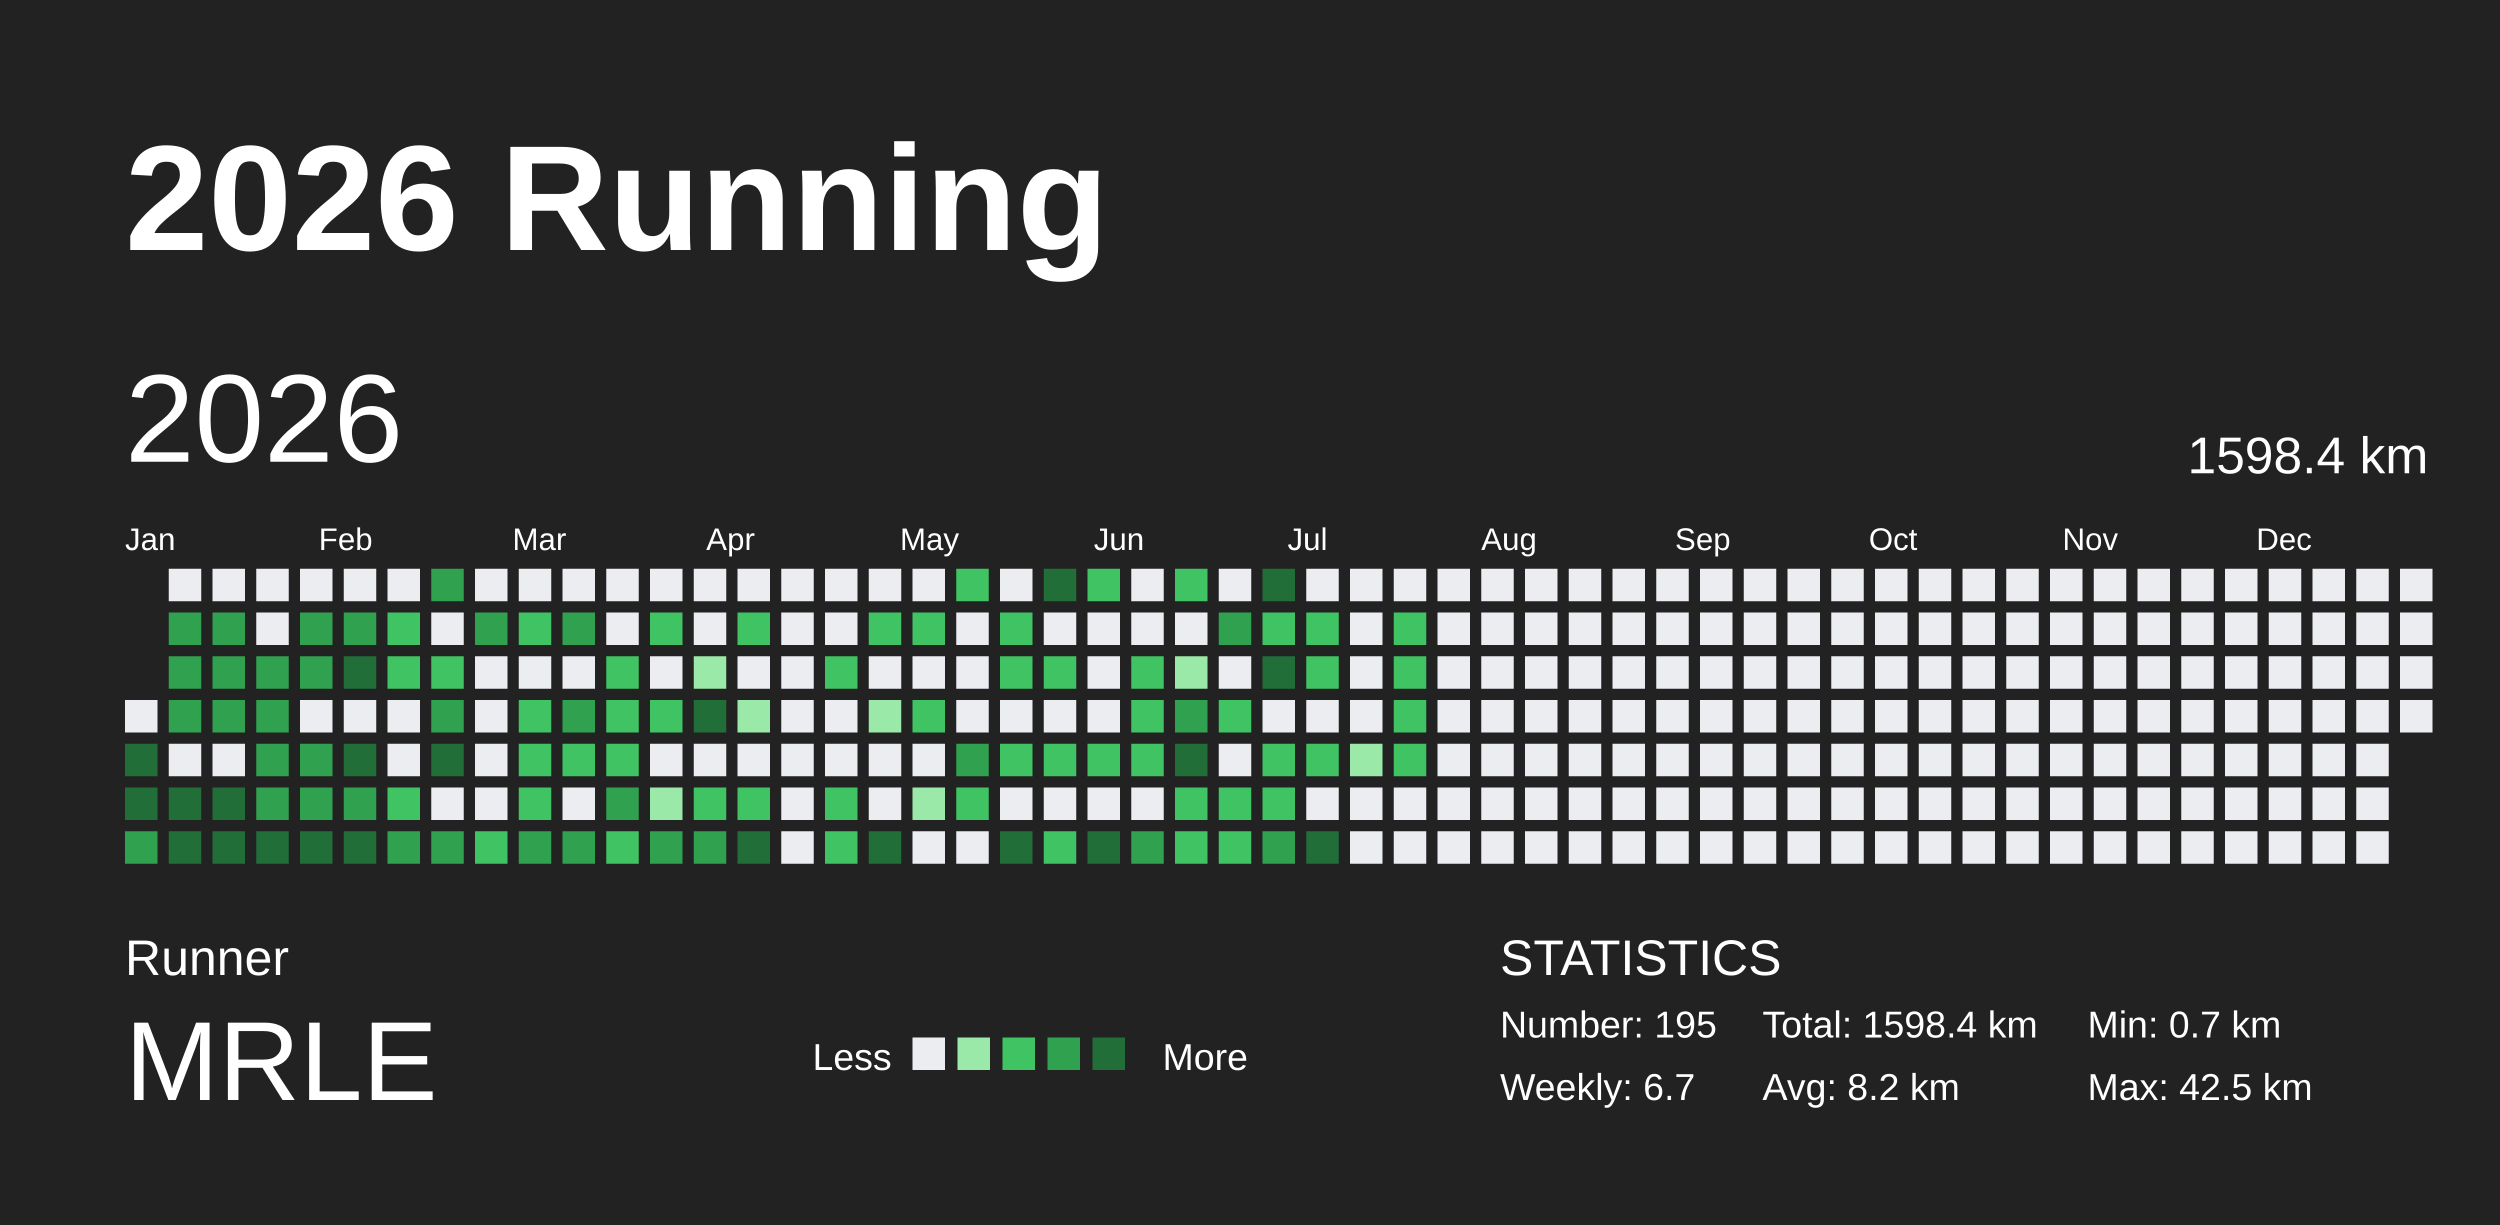
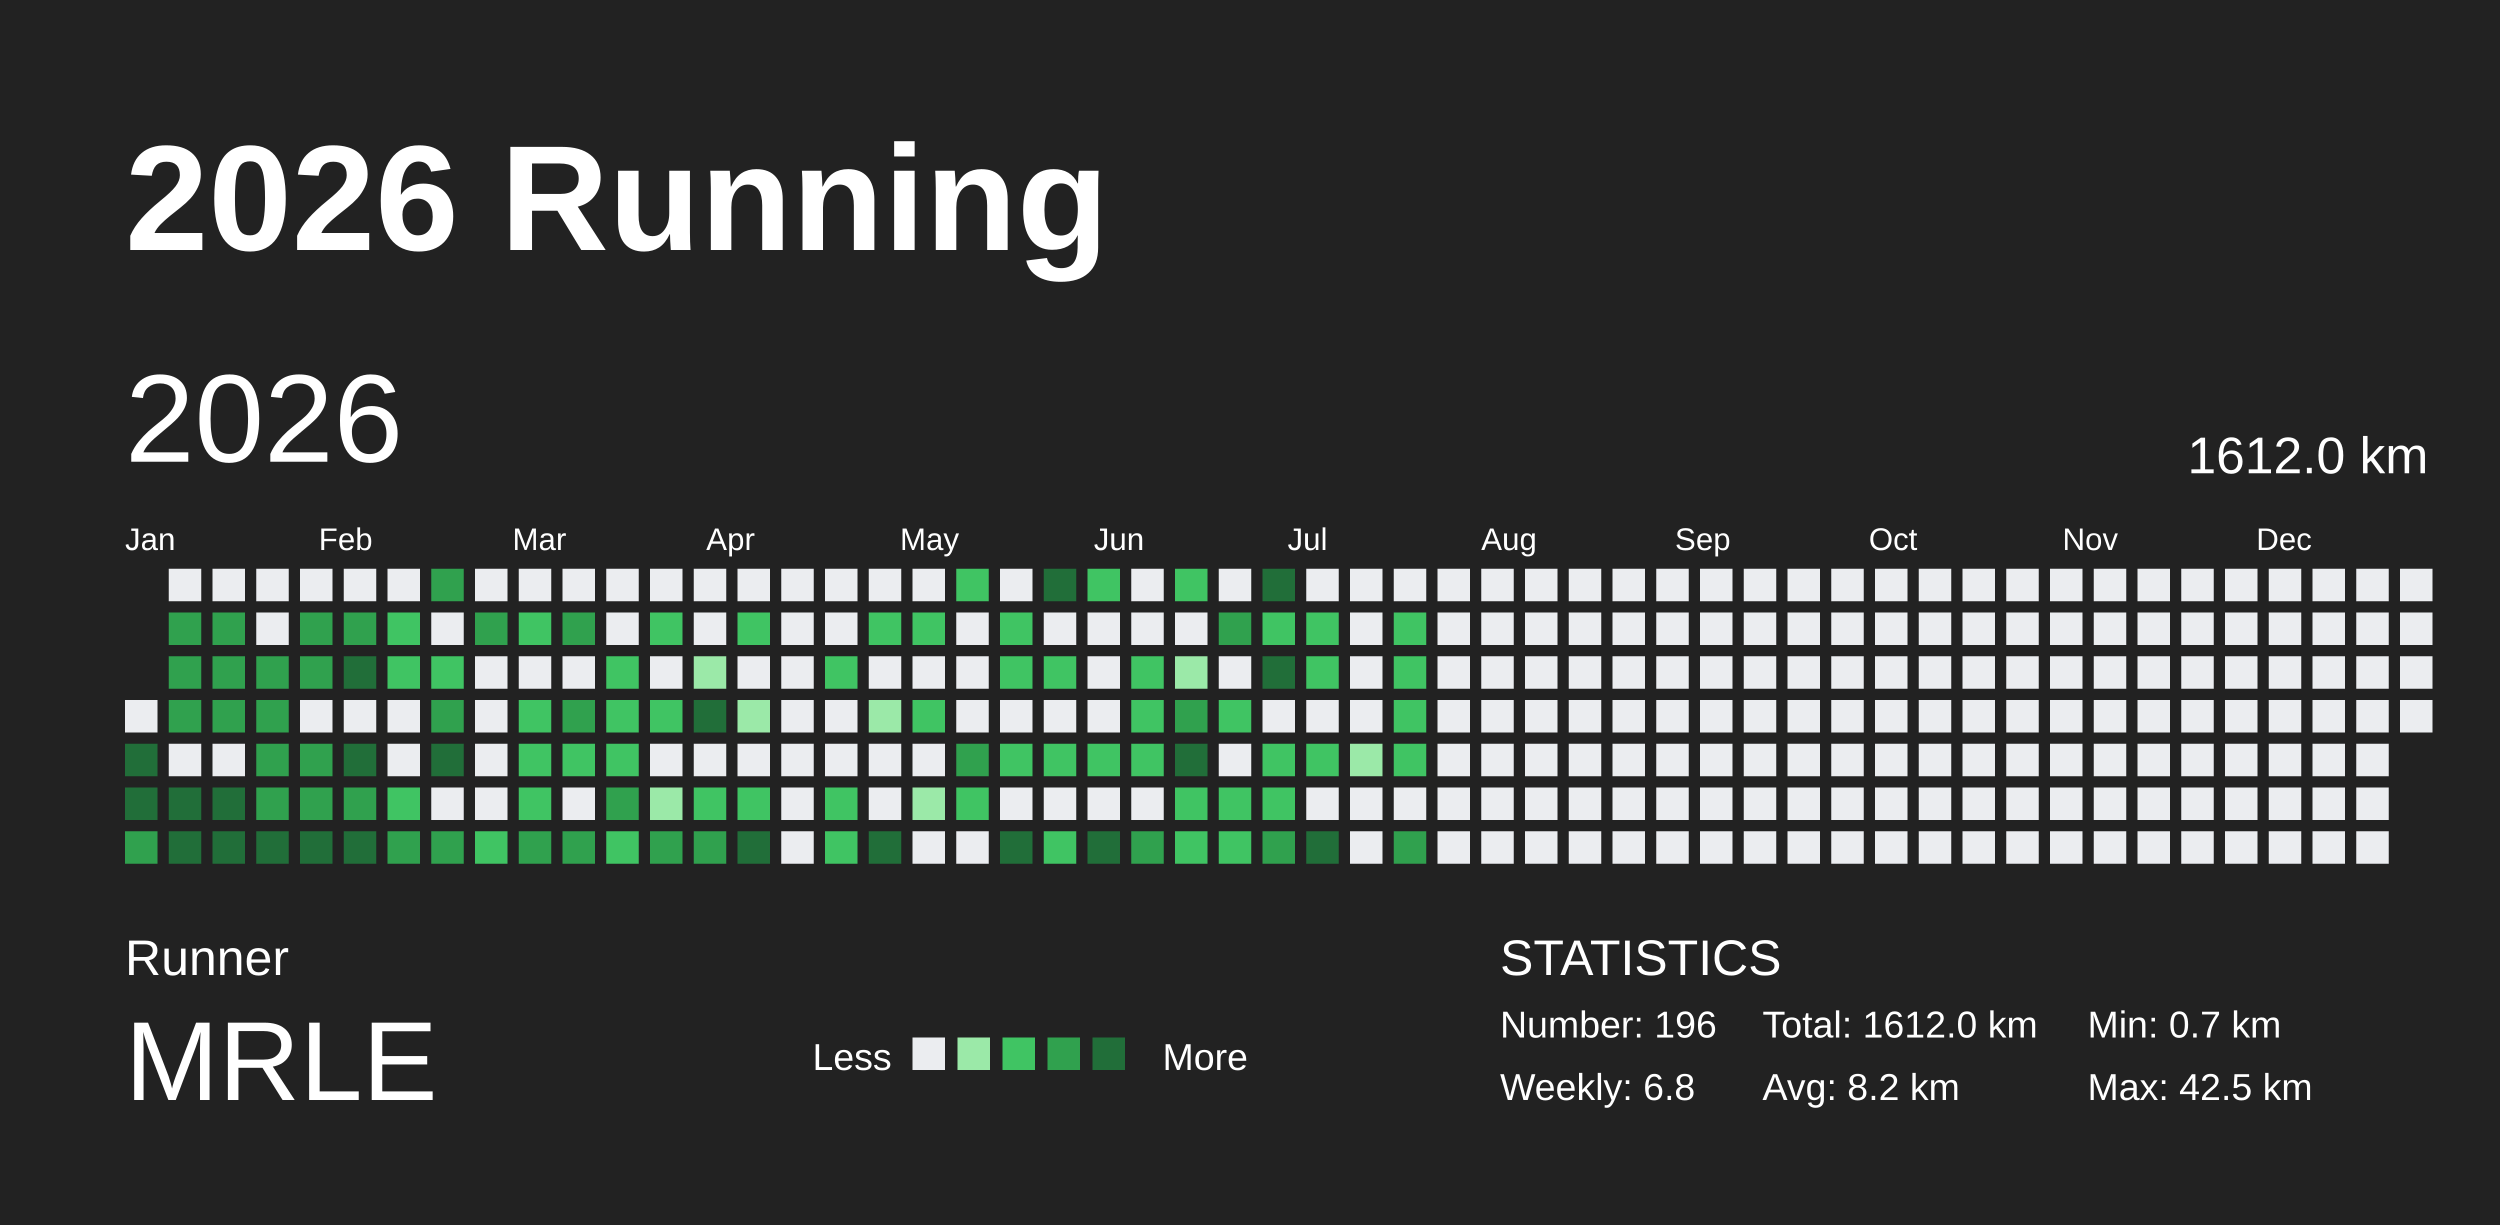
<svg xmlns="http://www.w3.org/2000/svg" baseProfile="full" height="98mm" version="1.1" viewBox="0,0,200,98" width="200mm">
  <defs />
  <rect fill="#222222" height="98" width="200" x="0" y="0" />
  <text fill="#FFFFFF" style="font-size:12px; font-family:Arial; font-weight:bold;" x="10" y="20">2026 Running</text>
  <text fill="#FFFFFF" style="font-size:4px; font-family:Arial" x="10" y="78">Runner</text>
  <text fill="#FFFFFF" style="font-size:9px; font-family:Arial" x="10" y="88">MRLE</text>
  <text fill="#FFFFFF" style="font-size:3px; font-family:Arial" x="65" y="85.6">Less</text>
  <rect fill="#ebedf0" height="2.6" width="2.6" x="73" y="83" />
  <rect fill="#9be9a8" height="2.6" width="2.6" x="76.6" y="83" />
  <rect fill="#40c463" height="2.6" width="2.6" x="80.2" y="83" />
  <rect fill="#30a14e" height="2.6" width="2.6" x="83.8" y="83" />
  <rect fill="#216e39" height="2.6" width="2.6" x="87.4" y="83" />
  <text fill="#FFFFFF" style="font-size:3px; font-family:Arial" x="93" y="85.6">More</text>
  <text fill="#FFFFFF" style="font-size:4px; font-family:Arial" x="120" y="78">STATISTICS</text>
-   <text fill="#FFFFFF" style="font-size:3px; font-family:Arial" x="120" y="83">Number: 195</text>
-   <text fill="#FFFFFF" style="font-size:3px; font-family:Arial" x="120" y="88">Weekly: 6.7</text>
-   <text fill="#FFFFFF" style="font-size:3px; font-family:Arial" x="141" y="83">Total: 1598.4 km</text>
+   <text fill="#FFFFFF" style="font-size:3px; font-family:Arial" x="120" y="83">Number: 196</text>
+   <text fill="#FFFFFF" style="font-size:3px; font-family:Arial" x="120" y="88">Weekly: 6.8</text>
+   <text fill="#FFFFFF" style="font-size:3px; font-family:Arial" x="141" y="83">Total: 1612.0 km</text>
  <text fill="#FFFFFF" style="font-size:3px; font-family:Arial" x="141" y="88">Avg: 8.2 km</text>
  <text fill="#FFFFFF" style="font-size:3px; font-family:Arial" x="167" y="83">Min: 0.7 km</text>
  <text fill="#FFFFFF" style="font-size:3px; font-family:Arial" x="167" y="88">Max: 42.5 km</text>
  <text dominant-baseline="hanging" fill="#FFFFFF" style="font-size:10.0px; font-family:Arial;" x="10" y="30">2026</text>
-   <text dominant-baseline="hanging" fill="#FFFFFF" style="font-size:4.125px; font-family:Arial;" x="175" y="35">1598.4 km</text>
+   <text dominant-baseline="hanging" fill="#FFFFFF" style="font-size:4.125px; font-family:Arial;" x="175" y="35">1612.0 km</text>
  <text fill="#FFFFFF" style="font-size:2.5px; font-family:Arial" x="10.0" y="44">Jan</text>
  <text fill="#FFFFFF" style="font-size:2.5px; font-family:Arial" x="25.5" y="44">Feb</text>
  <text fill="#FFFFFF" style="font-size:2.5px; font-family:Arial" x="41.0" y="44">Mar</text>
  <text fill="#FFFFFF" style="font-size:2.5px; font-family:Arial" x="56.5" y="44">Apr</text>
  <text fill="#FFFFFF" style="font-size:2.5px; font-family:Arial" x="72.0" y="44">May</text>
  <text fill="#FFFFFF" style="font-size:2.5px; font-family:Arial" x="87.5" y="44">Jun</text>
  <text fill="#FFFFFF" style="font-size:2.5px; font-family:Arial" x="103.0" y="44">Jul</text>
  <text fill="#FFFFFF" style="font-size:2.5px; font-family:Arial" x="118.5" y="44">Aug</text>
  <text fill="#FFFFFF" style="font-size:2.5px; font-family:Arial" x="134.0" y="44">Sep</text>
  <text fill="#FFFFFF" style="font-size:2.5px; font-family:Arial" x="149.5" y="44">Oct</text>
  <text fill="#FFFFFF" style="font-size:2.5px; font-family:Arial" x="165.0" y="44">Nov</text>
  <text fill="#FFFFFF" style="font-size:2.5px; font-family:Arial" x="180.5" y="44">Dec</text>
  <rect fill="#ebedf0" height="2.6" width="2.6" x="10.0" y="56.0" />
  <rect fill="#216e39" height="2.6" width="2.6" x="10.0" y="59.5" />
  <rect fill="#216e39" height="2.6" width="2.6" x="10.0" y="63.0" />
  <rect fill="#30a14e" height="2.6" width="2.6" x="10.0" y="66.5" />
  <rect fill="#ebedf0" height="2.6" width="2.6" x="13.5" y="45.5" />
  <rect fill="#30a14e" height="2.6" width="2.6" x="13.5" y="49.0" />
  <rect fill="#30a14e" height="2.6" width="2.6" x="13.5" y="52.5" />
  <rect fill="#30a14e" height="2.6" width="2.6" x="13.5" y="56.0" />
  <rect fill="#ebedf0" height="2.6" width="2.6" x="13.5" y="59.5" />
  <rect fill="#216e39" height="2.6" width="2.6" x="13.5" y="63.0" />
  <rect fill="#216e39" height="2.6" width="2.6" x="13.5" y="66.5" />
  <rect fill="#ebedf0" height="2.6" width="2.6" x="17.0" y="45.5" />
  <rect fill="#30a14e" height="2.6" width="2.6" x="17.0" y="49.0" />
  <rect fill="#30a14e" height="2.6" width="2.6" x="17.0" y="52.5" />
  <rect fill="#30a14e" height="2.6" width="2.6" x="17.0" y="56.0" />
  <rect fill="#ebedf0" height="2.6" width="2.6" x="17.0" y="59.5" />
  <rect fill="#216e39" height="2.6" width="2.6" x="17.0" y="63.0" />
  <rect fill="#216e39" height="2.6" width="2.6" x="17.0" y="66.5" />
  <rect fill="#ebedf0" height="2.6" width="2.6" x="20.5" y="45.5" />
  <rect fill="#ebedf0" height="2.6" width="2.6" x="20.5" y="49.0" />
  <rect fill="#30a14e" height="2.6" width="2.6" x="20.5" y="52.5" />
  <rect fill="#30a14e" height="2.6" width="2.6" x="20.5" y="56.0" />
  <rect fill="#30a14e" height="2.6" width="2.6" x="20.5" y="59.5" />
  <rect fill="#30a14e" height="2.6" width="2.6" x="20.5" y="63.0" />
  <rect fill="#216e39" height="2.6" width="2.6" x="20.5" y="66.5" />
  <rect fill="#ebedf0" height="2.6" width="2.6" x="24.0" y="45.5" />
  <rect fill="#30a14e" height="2.6" width="2.6" x="24.0" y="49.0" />
  <rect fill="#30a14e" height="2.6" width="2.6" x="24.0" y="52.5" />
  <rect fill="#ebedf0" height="2.6" width="2.6" x="24.0" y="56.0" />
  <rect fill="#30a14e" height="2.6" width="2.6" x="24.0" y="59.5" />
  <rect fill="#30a14e" height="2.6" width="2.6" x="24.0" y="63.0" />
  <rect fill="#216e39" height="2.6" width="2.6" x="24.0" y="66.5" />
  <rect fill="#ebedf0" height="2.6" width="2.6" x="27.5" y="45.5" />
  <rect fill="#30a14e" height="2.6" width="2.6" x="27.5" y="49.0" />
  <rect fill="#216e39" height="2.6" width="2.6" x="27.5" y="52.5" />
  <rect fill="#ebedf0" height="2.6" width="2.6" x="27.5" y="56.0" />
  <rect fill="#216e39" height="2.6" width="2.6" x="27.5" y="59.5" />
  <rect fill="#30a14e" height="2.6" width="2.6" x="27.5" y="63.0" />
  <rect fill="#216e39" height="2.6" width="2.6" x="27.5" y="66.5" />
  <rect fill="#ebedf0" height="2.6" width="2.6" x="31.0" y="45.5" />
  <rect fill="#40c463" height="2.6" width="2.6" x="31.0" y="49.0" />
  <rect fill="#40c463" height="2.6" width="2.6" x="31.0" y="52.5" />
  <rect fill="#ebedf0" height="2.6" width="2.6" x="31.0" y="56.0" />
  <rect fill="#ebedf0" height="2.6" width="2.6" x="31.0" y="59.5" />
  <rect fill="#40c463" height="2.6" width="2.6" x="31.0" y="63.0" />
  <rect fill="#30a14e" height="2.6" width="2.6" x="31.0" y="66.5" />
  <rect fill="#30a14e" height="2.6" width="2.6" x="34.5" y="45.5" />
  <rect fill="#ebedf0" height="2.6" width="2.6" x="34.5" y="49.0" />
  <rect fill="#40c463" height="2.6" width="2.6" x="34.5" y="52.5" />
  <rect fill="#30a14e" height="2.6" width="2.6" x="34.5" y="56.0" />
  <rect fill="#216e39" height="2.6" width="2.6" x="34.5" y="59.5" />
  <rect fill="#ebedf0" height="2.6" width="2.6" x="34.5" y="63.0" />
  <rect fill="#30a14e" height="2.6" width="2.6" x="34.5" y="66.5" />
  <rect fill="#ebedf0" height="2.6" width="2.6" x="38.0" y="45.5" />
  <rect fill="#30a14e" height="2.6" width="2.6" x="38.0" y="49.0" />
  <rect fill="#ebedf0" height="2.6" width="2.6" x="38.0" y="52.5" />
  <rect fill="#ebedf0" height="2.6" width="2.6" x="38.0" y="56.0" />
  <rect fill="#ebedf0" height="2.6" width="2.6" x="38.0" y="59.5" />
  <rect fill="#ebedf0" height="2.6" width="2.6" x="38.0" y="63.0" />
  <rect fill="#40c463" height="2.6" width="2.6" x="38.0" y="66.5" />
  <rect fill="#ebedf0" height="2.6" width="2.6" x="41.5" y="45.5" />
  <rect fill="#40c463" height="2.6" width="2.6" x="41.5" y="49.0" />
  <rect fill="#ebedf0" height="2.6" width="2.6" x="41.5" y="52.5" />
  <rect fill="#40c463" height="2.6" width="2.6" x="41.5" y="56.0" />
  <rect fill="#40c463" height="2.6" width="2.6" x="41.5" y="59.5" />
  <rect fill="#40c463" height="2.6" width="2.6" x="41.5" y="63.0" />
  <rect fill="#30a14e" height="2.6" width="2.6" x="41.5" y="66.5" />
  <rect fill="#ebedf0" height="2.6" width="2.6" x="45.0" y="45.5" />
  <rect fill="#30a14e" height="2.6" width="2.6" x="45.0" y="49.0" />
  <rect fill="#ebedf0" height="2.6" width="2.6" x="45.0" y="52.5" />
  <rect fill="#30a14e" height="2.6" width="2.6" x="45.0" y="56.0" />
  <rect fill="#40c463" height="2.6" width="2.6" x="45.0" y="59.5" />
  <rect fill="#ebedf0" height="2.6" width="2.6" x="45.0" y="63.0" />
  <rect fill="#30a14e" height="2.6" width="2.6" x="45.0" y="66.5" />
  <rect fill="#ebedf0" height="2.6" width="2.6" x="48.5" y="45.5" />
  <rect fill="#ebedf0" height="2.6" width="2.6" x="48.5" y="49.0" />
  <rect fill="#40c463" height="2.6" width="2.6" x="48.5" y="52.5" />
  <rect fill="#40c463" height="2.6" width="2.6" x="48.5" y="56.0" />
  <rect fill="#40c463" height="2.6" width="2.6" x="48.5" y="59.5" />
  <rect fill="#30a14e" height="2.6" width="2.6" x="48.5" y="63.0" />
  <rect fill="#40c463" height="2.6" width="2.6" x="48.5" y="66.5" />
  <rect fill="#ebedf0" height="2.6" width="2.6" x="52.0" y="45.5" />
  <rect fill="#40c463" height="2.6" width="2.6" x="52.0" y="49.0" />
  <rect fill="#ebedf0" height="2.6" width="2.6" x="52.0" y="52.5" />
  <rect fill="#40c463" height="2.6" width="2.6" x="52.0" y="56.0" />
  <rect fill="#ebedf0" height="2.6" width="2.6" x="52.0" y="59.5" />
  <rect fill="#9be9a8" height="2.6" width="2.6" x="52.0" y="63.0" />
  <rect fill="#30a14e" height="2.6" width="2.6" x="52.0" y="66.5" />
  <rect fill="#ebedf0" height="2.6" width="2.6" x="55.5" y="45.5" />
  <rect fill="#ebedf0" height="2.6" width="2.6" x="55.5" y="49.0" />
  <rect fill="#9be9a8" height="2.6" width="2.6" x="55.5" y="52.5" />
  <rect fill="#216e39" height="2.6" width="2.6" x="55.5" y="56.0" />
  <rect fill="#ebedf0" height="2.6" width="2.6" x="55.5" y="59.5" />
  <rect fill="#40c463" height="2.6" width="2.6" x="55.5" y="63.0" />
  <rect fill="#30a14e" height="2.6" width="2.6" x="55.5" y="66.5" />
  <rect fill="#ebedf0" height="2.6" width="2.6" x="59.0" y="45.5" />
  <rect fill="#40c463" height="2.6" width="2.6" x="59.0" y="49.0" />
  <rect fill="#ebedf0" height="2.6" width="2.6" x="59.0" y="52.5" />
  <rect fill="#9be9a8" height="2.6" width="2.6" x="59.0" y="56.0" />
  <rect fill="#ebedf0" height="2.6" width="2.6" x="59.0" y="59.5" />
  <rect fill="#40c463" height="2.6" width="2.6" x="59.0" y="63.0" />
  <rect fill="#216e39" height="2.6" width="2.6" x="59.0" y="66.5" />
  <rect fill="#ebedf0" height="2.6" width="2.6" x="62.5" y="45.5" />
  <rect fill="#ebedf0" height="2.6" width="2.6" x="62.5" y="49.0" />
  <rect fill="#ebedf0" height="2.6" width="2.6" x="62.5" y="52.5" />
  <rect fill="#ebedf0" height="2.6" width="2.6" x="62.5" y="56.0" />
  <rect fill="#ebedf0" height="2.6" width="2.6" x="62.5" y="59.5" />
  <rect fill="#ebedf0" height="2.6" width="2.6" x="62.5" y="63.0" />
  <rect fill="#ebedf0" height="2.6" width="2.6" x="62.5" y="66.5" />
  <rect fill="#ebedf0" height="2.6" width="2.6" x="66.0" y="45.5" />
  <rect fill="#ebedf0" height="2.6" width="2.6" x="66.0" y="49.0" />
  <rect fill="#40c463" height="2.6" width="2.6" x="66.0" y="52.5" />
  <rect fill="#ebedf0" height="2.6" width="2.6" x="66.0" y="56.0" />
  <rect fill="#ebedf0" height="2.6" width="2.6" x="66.0" y="59.5" />
  <rect fill="#40c463" height="2.6" width="2.6" x="66.0" y="63.0" />
  <rect fill="#40c463" height="2.6" width="2.6" x="66.0" y="66.5" />
  <rect fill="#ebedf0" height="2.6" width="2.6" x="69.5" y="45.5" />
  <rect fill="#40c463" height="2.6" width="2.6" x="69.5" y="49.0" />
  <rect fill="#ebedf0" height="2.6" width="2.6" x="69.5" y="52.5" />
  <rect fill="#9be9a8" height="2.6" width="2.6" x="69.5" y="56.0" />
  <rect fill="#ebedf0" height="2.6" width="2.6" x="69.5" y="59.5" />
  <rect fill="#ebedf0" height="2.6" width="2.6" x="69.5" y="63.0" />
  <rect fill="#216e39" height="2.6" width="2.6" x="69.5" y="66.5" />
  <rect fill="#ebedf0" height="2.6" width="2.6" x="73.0" y="45.5" />
  <rect fill="#40c463" height="2.6" width="2.6" x="73.0" y="49.0" />
  <rect fill="#ebedf0" height="2.6" width="2.6" x="73.0" y="52.5" />
  <rect fill="#40c463" height="2.6" width="2.6" x="73.0" y="56.0" />
  <rect fill="#ebedf0" height="2.6" width="2.6" x="73.0" y="59.5" />
  <rect fill="#9be9a8" height="2.6" width="2.6" x="73.0" y="63.0" />
  <rect fill="#ebedf0" height="2.6" width="2.6" x="73.0" y="66.5" />
  <rect fill="#40c463" height="2.6" width="2.6" x="76.5" y="45.5" />
  <rect fill="#ebedf0" height="2.6" width="2.6" x="76.5" y="49.0" />
  <rect fill="#ebedf0" height="2.6" width="2.6" x="76.5" y="52.5" />
  <rect fill="#ebedf0" height="2.6" width="2.6" x="76.5" y="56.0" />
  <rect fill="#30a14e" height="2.6" width="2.6" x="76.5" y="59.5" />
  <rect fill="#40c463" height="2.6" width="2.6" x="76.5" y="63.0" />
  <rect fill="#ebedf0" height="2.6" width="2.6" x="76.5" y="66.5" />
  <rect fill="#ebedf0" height="2.6" width="2.6" x="80.0" y="45.5" />
  <rect fill="#40c463" height="2.6" width="2.6" x="80.0" y="49.0" />
  <rect fill="#40c463" height="2.6" width="2.6" x="80.0" y="52.5" />
  <rect fill="#ebedf0" height="2.6" width="2.6" x="80.0" y="56.0" />
  <rect fill="#40c463" height="2.6" width="2.6" x="80.0" y="59.5" />
  <rect fill="#ebedf0" height="2.6" width="2.6" x="80.0" y="63.0" />
  <rect fill="#216e39" height="2.6" width="2.6" x="80.0" y="66.5" />
  <rect fill="#216e39" height="2.6" width="2.6" x="83.5" y="45.5" />
  <rect fill="#ebedf0" height="2.6" width="2.6" x="83.5" y="49.0" />
  <rect fill="#40c463" height="2.6" width="2.6" x="83.5" y="52.5" />
  <rect fill="#ebedf0" height="2.6" width="2.6" x="83.5" y="56.0" />
  <rect fill="#40c463" height="2.6" width="2.6" x="83.5" y="59.5" />
  <rect fill="#ebedf0" height="2.6" width="2.6" x="83.5" y="63.0" />
  <rect fill="#40c463" height="2.6" width="2.6" x="83.5" y="66.5" />
  <rect fill="#40c463" height="2.6" width="2.6" x="87.0" y="45.5" />
  <rect fill="#ebedf0" height="2.6" width="2.6" x="87.0" y="49.0" />
  <rect fill="#ebedf0" height="2.6" width="2.6" x="87.0" y="52.5" />
  <rect fill="#ebedf0" height="2.6" width="2.6" x="87.0" y="56.0" />
  <rect fill="#40c463" height="2.6" width="2.6" x="87.0" y="59.5" />
  <rect fill="#ebedf0" height="2.6" width="2.6" x="87.0" y="63.0" />
  <rect fill="#216e39" height="2.6" width="2.6" x="87.0" y="66.5" />
  <rect fill="#ebedf0" height="2.6" width="2.6" x="90.5" y="45.5" />
  <rect fill="#ebedf0" height="2.6" width="2.6" x="90.5" y="49.0" />
  <rect fill="#40c463" height="2.6" width="2.6" x="90.5" y="52.5" />
  <rect fill="#40c463" height="2.6" width="2.6" x="90.5" y="56.0" />
  <rect fill="#40c463" height="2.6" width="2.6" x="90.5" y="59.5" />
  <rect fill="#ebedf0" height="2.6" width="2.6" x="90.5" y="63.0" />
  <rect fill="#30a14e" height="2.6" width="2.6" x="90.5" y="66.5" />
  <rect fill="#40c463" height="2.6" width="2.6" x="94.0" y="45.5" />
  <rect fill="#ebedf0" height="2.6" width="2.6" x="94.0" y="49.0" />
  <rect fill="#9be9a8" height="2.6" width="2.6" x="94.0" y="52.5" />
  <rect fill="#30a14e" height="2.6" width="2.6" x="94.0" y="56.0" />
  <rect fill="#216e39" height="2.6" width="2.6" x="94.0" y="59.5" />
  <rect fill="#40c463" height="2.6" width="2.6" x="94.0" y="63.0" />
  <rect fill="#40c463" height="2.6" width="2.6" x="94.0" y="66.5" />
  <rect fill="#ebedf0" height="2.6" width="2.6" x="97.5" y="45.5" />
  <rect fill="#30a14e" height="2.6" width="2.6" x="97.5" y="49.0" />
  <rect fill="#ebedf0" height="2.6" width="2.6" x="97.5" y="52.5" />
  <rect fill="#40c463" height="2.6" width="2.6" x="97.5" y="56.0" />
  <rect fill="#ebedf0" height="2.6" width="2.6" x="97.5" y="59.5" />
  <rect fill="#40c463" height="2.6" width="2.6" x="97.5" y="63.0" />
  <rect fill="#40c463" height="2.6" width="2.6" x="97.5" y="66.5" />
  <rect fill="#216e39" height="2.6" width="2.6" x="101.0" y="45.5" />
  <rect fill="#40c463" height="2.6" width="2.6" x="101.0" y="49.0" />
  <rect fill="#216e39" height="2.6" width="2.6" x="101.0" y="52.5" />
  <rect fill="#ebedf0" height="2.6" width="2.6" x="101.0" y="56.0" />
  <rect fill="#40c463" height="2.6" width="2.6" x="101.0" y="59.5" />
  <rect fill="#40c463" height="2.6" width="2.6" x="101.0" y="63.0" />
  <rect fill="#30a14e" height="2.6" width="2.6" x="101.0" y="66.5" />
  <rect fill="#ebedf0" height="2.6" width="2.6" x="104.5" y="45.5" />
  <rect fill="#40c463" height="2.6" width="2.6" x="104.5" y="49.0" />
  <rect fill="#40c463" height="2.6" width="2.6" x="104.5" y="52.5" />
  <rect fill="#ebedf0" height="2.6" width="2.6" x="104.5" y="56.0" />
  <rect fill="#40c463" height="2.6" width="2.6" x="104.5" y="59.5" />
  <rect fill="#ebedf0" height="2.6" width="2.6" x="104.5" y="63.0" />
  <rect fill="#216e39" height="2.6" width="2.6" x="104.5" y="66.5" />
  <rect fill="#ebedf0" height="2.6" width="2.6" x="108.0" y="45.5" />
  <rect fill="#ebedf0" height="2.6" width="2.6" x="108.0" y="49.0" />
  <rect fill="#ebedf0" height="2.6" width="2.6" x="108.0" y="52.5" />
  <rect fill="#ebedf0" height="2.6" width="2.6" x="108.0" y="56.0" />
  <rect fill="#9be9a8" height="2.6" width="2.6" x="108.0" y="59.5" />
  <rect fill="#ebedf0" height="2.6" width="2.6" x="108.0" y="63.0" />
  <rect fill="#ebedf0" height="2.6" width="2.6" x="108.0" y="66.5" />
  <rect fill="#ebedf0" height="2.6" width="2.6" x="111.5" y="45.5" />
  <rect fill="#40c463" height="2.6" width="2.6" x="111.5" y="49.0" />
  <rect fill="#40c463" height="2.6" width="2.6" x="111.5" y="52.5" />
  <rect fill="#40c463" height="2.6" width="2.6" x="111.5" y="56.0" />
  <rect fill="#40c463" height="2.6" width="2.6" x="111.5" y="59.5" />
  <rect fill="#ebedf0" height="2.6" width="2.6" x="111.5" y="63.0" />
-   <rect fill="#ebedf0" height="2.6" width="2.6" x="111.5" y="66.5" />
+   <rect fill="#30a14e" height="2.6" width="2.6" x="111.5" y="66.5" />
  <rect fill="#ebedf0" height="2.6" width="2.6" x="115.0" y="45.5" />
  <rect fill="#ebedf0" height="2.6" width="2.6" x="115.0" y="49.0" />
  <rect fill="#ebedf0" height="2.6" width="2.6" x="115.0" y="52.5" />
  <rect fill="#ebedf0" height="2.6" width="2.6" x="115.0" y="56.0" />
  <rect fill="#ebedf0" height="2.6" width="2.6" x="115.0" y="59.5" />
  <rect fill="#ebedf0" height="2.6" width="2.6" x="115.0" y="63.0" />
  <rect fill="#ebedf0" height="2.6" width="2.6" x="115.0" y="66.5" />
  <rect fill="#ebedf0" height="2.6" width="2.6" x="118.5" y="45.5" />
  <rect fill="#ebedf0" height="2.6" width="2.6" x="118.5" y="49.0" />
  <rect fill="#ebedf0" height="2.6" width="2.6" x="118.5" y="52.5" />
  <rect fill="#ebedf0" height="2.6" width="2.6" x="118.5" y="56.0" />
  <rect fill="#ebedf0" height="2.6" width="2.6" x="118.5" y="59.5" />
  <rect fill="#ebedf0" height="2.6" width="2.6" x="118.5" y="63.0" />
  <rect fill="#ebedf0" height="2.6" width="2.6" x="118.5" y="66.5" />
  <rect fill="#ebedf0" height="2.6" width="2.6" x="122.0" y="45.5" />
  <rect fill="#ebedf0" height="2.6" width="2.6" x="122.0" y="49.0" />
  <rect fill="#ebedf0" height="2.6" width="2.6" x="122.0" y="52.5" />
  <rect fill="#ebedf0" height="2.6" width="2.6" x="122.0" y="56.0" />
  <rect fill="#ebedf0" height="2.6" width="2.6" x="122.0" y="59.5" />
  <rect fill="#ebedf0" height="2.6" width="2.6" x="122.0" y="63.0" />
  <rect fill="#ebedf0" height="2.6" width="2.6" x="122.0" y="66.5" />
  <rect fill="#ebedf0" height="2.6" width="2.6" x="125.5" y="45.5" />
  <rect fill="#ebedf0" height="2.6" width="2.6" x="125.5" y="49.0" />
  <rect fill="#ebedf0" height="2.6" width="2.6" x="125.5" y="52.5" />
  <rect fill="#ebedf0" height="2.6" width="2.6" x="125.5" y="56.0" />
  <rect fill="#ebedf0" height="2.6" width="2.6" x="125.5" y="59.5" />
  <rect fill="#ebedf0" height="2.6" width="2.6" x="125.5" y="63.0" />
  <rect fill="#ebedf0" height="2.6" width="2.6" x="125.5" y="66.5" />
  <rect fill="#ebedf0" height="2.6" width="2.6" x="129.0" y="45.5" />
  <rect fill="#ebedf0" height="2.6" width="2.6" x="129.0" y="49.0" />
  <rect fill="#ebedf0" height="2.6" width="2.6" x="129.0" y="52.5" />
  <rect fill="#ebedf0" height="2.6" width="2.6" x="129.0" y="56.0" />
  <rect fill="#ebedf0" height="2.6" width="2.6" x="129.0" y="59.5" />
  <rect fill="#ebedf0" height="2.6" width="2.6" x="129.0" y="63.0" />
  <rect fill="#ebedf0" height="2.6" width="2.6" x="129.0" y="66.5" />
  <rect fill="#ebedf0" height="2.6" width="2.6" x="132.5" y="45.5" />
  <rect fill="#ebedf0" height="2.6" width="2.6" x="132.5" y="49.0" />
  <rect fill="#ebedf0" height="2.6" width="2.6" x="132.5" y="52.5" />
  <rect fill="#ebedf0" height="2.6" width="2.6" x="132.5" y="56.0" />
  <rect fill="#ebedf0" height="2.6" width="2.6" x="132.5" y="59.5" />
  <rect fill="#ebedf0" height="2.6" width="2.6" x="132.5" y="63.0" />
  <rect fill="#ebedf0" height="2.6" width="2.6" x="132.5" y="66.5" />
  <rect fill="#ebedf0" height="2.6" width="2.6" x="136.0" y="45.5" />
  <rect fill="#ebedf0" height="2.6" width="2.6" x="136.0" y="49.0" />
  <rect fill="#ebedf0" height="2.6" width="2.6" x="136.0" y="52.5" />
  <rect fill="#ebedf0" height="2.6" width="2.6" x="136.0" y="56.0" />
  <rect fill="#ebedf0" height="2.6" width="2.6" x="136.0" y="59.5" />
  <rect fill="#ebedf0" height="2.6" width="2.6" x="136.0" y="63.0" />
  <rect fill="#ebedf0" height="2.6" width="2.6" x="136.0" y="66.5" />
  <rect fill="#ebedf0" height="2.6" width="2.6" x="139.5" y="45.5" />
  <rect fill="#ebedf0" height="2.6" width="2.6" x="139.5" y="49.0" />
  <rect fill="#ebedf0" height="2.6" width="2.6" x="139.5" y="52.5" />
  <rect fill="#ebedf0" height="2.6" width="2.6" x="139.5" y="56.0" />
  <rect fill="#ebedf0" height="2.6" width="2.6" x="139.5" y="59.5" />
  <rect fill="#ebedf0" height="2.6" width="2.6" x="139.5" y="63.0" />
  <rect fill="#ebedf0" height="2.6" width="2.6" x="139.5" y="66.5" />
  <rect fill="#ebedf0" height="2.6" width="2.6" x="143.0" y="45.5" />
  <rect fill="#ebedf0" height="2.6" width="2.6" x="143.0" y="49.0" />
  <rect fill="#ebedf0" height="2.6" width="2.6" x="143.0" y="52.5" />
  <rect fill="#ebedf0" height="2.6" width="2.6" x="143.0" y="56.0" />
  <rect fill="#ebedf0" height="2.6" width="2.6" x="143.0" y="59.5" />
  <rect fill="#ebedf0" height="2.6" width="2.6" x="143.0" y="63.0" />
  <rect fill="#ebedf0" height="2.6" width="2.6" x="143.0" y="66.5" />
  <rect fill="#ebedf0" height="2.6" width="2.6" x="146.5" y="45.5" />
  <rect fill="#ebedf0" height="2.6" width="2.6" x="146.5" y="49.0" />
  <rect fill="#ebedf0" height="2.6" width="2.6" x="146.5" y="52.5" />
  <rect fill="#ebedf0" height="2.6" width="2.6" x="146.5" y="56.0" />
  <rect fill="#ebedf0" height="2.6" width="2.6" x="146.5" y="59.5" />
  <rect fill="#ebedf0" height="2.6" width="2.6" x="146.5" y="63.0" />
  <rect fill="#ebedf0" height="2.6" width="2.6" x="146.5" y="66.5" />
  <rect fill="#ebedf0" height="2.6" width="2.6" x="150.0" y="45.5" />
  <rect fill="#ebedf0" height="2.6" width="2.6" x="150.0" y="49.0" />
  <rect fill="#ebedf0" height="2.6" width="2.6" x="150.0" y="52.5" />
  <rect fill="#ebedf0" height="2.6" width="2.6" x="150.0" y="56.0" />
  <rect fill="#ebedf0" height="2.6" width="2.6" x="150.0" y="59.5" />
  <rect fill="#ebedf0" height="2.6" width="2.6" x="150.0" y="63.0" />
  <rect fill="#ebedf0" height="2.6" width="2.6" x="150.0" y="66.5" />
  <rect fill="#ebedf0" height="2.6" width="2.6" x="153.5" y="45.5" />
  <rect fill="#ebedf0" height="2.6" width="2.6" x="153.5" y="49.0" />
  <rect fill="#ebedf0" height="2.6" width="2.6" x="153.5" y="52.5" />
  <rect fill="#ebedf0" height="2.6" width="2.6" x="153.5" y="56.0" />
  <rect fill="#ebedf0" height="2.6" width="2.6" x="153.5" y="59.5" />
  <rect fill="#ebedf0" height="2.6" width="2.6" x="153.5" y="63.0" />
  <rect fill="#ebedf0" height="2.6" width="2.6" x="153.5" y="66.5" />
  <rect fill="#ebedf0" height="2.6" width="2.6" x="157.0" y="45.5" />
  <rect fill="#ebedf0" height="2.6" width="2.6" x="157.0" y="49.0" />
  <rect fill="#ebedf0" height="2.6" width="2.6" x="157.0" y="52.5" />
  <rect fill="#ebedf0" height="2.6" width="2.6" x="157.0" y="56.0" />
  <rect fill="#ebedf0" height="2.6" width="2.6" x="157.0" y="59.5" />
  <rect fill="#ebedf0" height="2.6" width="2.6" x="157.0" y="63.0" />
  <rect fill="#ebedf0" height="2.6" width="2.6" x="157.0" y="66.5" />
  <rect fill="#ebedf0" height="2.6" width="2.6" x="160.5" y="45.5" />
  <rect fill="#ebedf0" height="2.6" width="2.6" x="160.5" y="49.0" />
  <rect fill="#ebedf0" height="2.6" width="2.6" x="160.5" y="52.5" />
  <rect fill="#ebedf0" height="2.6" width="2.6" x="160.5" y="56.0" />
  <rect fill="#ebedf0" height="2.6" width="2.6" x="160.5" y="59.5" />
  <rect fill="#ebedf0" height="2.6" width="2.6" x="160.5" y="63.0" />
  <rect fill="#ebedf0" height="2.6" width="2.6" x="160.5" y="66.5" />
  <rect fill="#ebedf0" height="2.6" width="2.6" x="164.0" y="45.5" />
  <rect fill="#ebedf0" height="2.6" width="2.6" x="164.0" y="49.0" />
  <rect fill="#ebedf0" height="2.6" width="2.6" x="164.0" y="52.5" />
  <rect fill="#ebedf0" height="2.6" width="2.6" x="164.0" y="56.0" />
  <rect fill="#ebedf0" height="2.6" width="2.6" x="164.0" y="59.5" />
  <rect fill="#ebedf0" height="2.6" width="2.6" x="164.0" y="63.0" />
  <rect fill="#ebedf0" height="2.6" width="2.6" x="164.0" y="66.5" />
  <rect fill="#ebedf0" height="2.6" width="2.6" x="167.5" y="45.5" />
  <rect fill="#ebedf0" height="2.6" width="2.6" x="167.5" y="49.0" />
  <rect fill="#ebedf0" height="2.6" width="2.6" x="167.5" y="52.5" />
  <rect fill="#ebedf0" height="2.6" width="2.6" x="167.5" y="56.0" />
  <rect fill="#ebedf0" height="2.6" width="2.6" x="167.5" y="59.5" />
  <rect fill="#ebedf0" height="2.6" width="2.6" x="167.5" y="63.0" />
  <rect fill="#ebedf0" height="2.6" width="2.6" x="167.5" y="66.5" />
  <rect fill="#ebedf0" height="2.6" width="2.6" x="171.0" y="45.5" />
  <rect fill="#ebedf0" height="2.6" width="2.6" x="171.0" y="49.0" />
  <rect fill="#ebedf0" height="2.6" width="2.6" x="171.0" y="52.5" />
  <rect fill="#ebedf0" height="2.6" width="2.6" x="171.0" y="56.0" />
  <rect fill="#ebedf0" height="2.6" width="2.6" x="171.0" y="59.5" />
  <rect fill="#ebedf0" height="2.6" width="2.6" x="171.0" y="63.0" />
  <rect fill="#ebedf0" height="2.6" width="2.6" x="171.0" y="66.5" />
  <rect fill="#ebedf0" height="2.6" width="2.6" x="174.5" y="45.5" />
  <rect fill="#ebedf0" height="2.6" width="2.6" x="174.5" y="49.0" />
  <rect fill="#ebedf0" height="2.6" width="2.6" x="174.5" y="52.5" />
  <rect fill="#ebedf0" height="2.6" width="2.6" x="174.5" y="56.0" />
  <rect fill="#ebedf0" height="2.6" width="2.6" x="174.5" y="59.5" />
  <rect fill="#ebedf0" height="2.6" width="2.6" x="174.5" y="63.0" />
  <rect fill="#ebedf0" height="2.6" width="2.6" x="174.5" y="66.5" />
  <rect fill="#ebedf0" height="2.6" width="2.6" x="178.0" y="45.5" />
  <rect fill="#ebedf0" height="2.6" width="2.6" x="178.0" y="49.0" />
  <rect fill="#ebedf0" height="2.6" width="2.6" x="178.0" y="52.5" />
  <rect fill="#ebedf0" height="2.6" width="2.6" x="178.0" y="56.0" />
  <rect fill="#ebedf0" height="2.6" width="2.6" x="178.0" y="59.5" />
  <rect fill="#ebedf0" height="2.6" width="2.6" x="178.0" y="63.0" />
  <rect fill="#ebedf0" height="2.6" width="2.6" x="178.0" y="66.5" />
  <rect fill="#ebedf0" height="2.6" width="2.6" x="181.5" y="45.5" />
  <rect fill="#ebedf0" height="2.6" width="2.6" x="181.5" y="49.0" />
  <rect fill="#ebedf0" height="2.6" width="2.6" x="181.5" y="52.5" />
  <rect fill="#ebedf0" height="2.6" width="2.6" x="181.5" y="56.0" />
  <rect fill="#ebedf0" height="2.6" width="2.6" x="181.5" y="59.5" />
  <rect fill="#ebedf0" height="2.6" width="2.6" x="181.5" y="63.0" />
  <rect fill="#ebedf0" height="2.6" width="2.6" x="181.5" y="66.5" />
  <rect fill="#ebedf0" height="2.6" width="2.6" x="185.0" y="45.5" />
  <rect fill="#ebedf0" height="2.6" width="2.6" x="185.0" y="49.0" />
  <rect fill="#ebedf0" height="2.6" width="2.6" x="185.0" y="52.5" />
  <rect fill="#ebedf0" height="2.6" width="2.6" x="185.0" y="56.0" />
  <rect fill="#ebedf0" height="2.6" width="2.6" x="185.0" y="59.5" />
  <rect fill="#ebedf0" height="2.6" width="2.6" x="185.0" y="63.0" />
  <rect fill="#ebedf0" height="2.6" width="2.6" x="185.0" y="66.5" />
  <rect fill="#ebedf0" height="2.6" width="2.6" x="188.5" y="45.5" />
  <rect fill="#ebedf0" height="2.6" width="2.6" x="188.5" y="49.0" />
  <rect fill="#ebedf0" height="2.6" width="2.6" x="188.5" y="52.5" />
  <rect fill="#ebedf0" height="2.6" width="2.6" x="188.5" y="56.0" />
  <rect fill="#ebedf0" height="2.6" width="2.6" x="188.5" y="59.5" />
  <rect fill="#ebedf0" height="2.6" width="2.6" x="188.5" y="63.0" />
  <rect fill="#ebedf0" height="2.6" width="2.6" x="188.5" y="66.5" />
  <rect fill="#ebedf0" height="2.6" width="2.6" x="192.0" y="45.5" />
  <rect fill="#ebedf0" height="2.6" width="2.6" x="192.0" y="49.0" />
  <rect fill="#ebedf0" height="2.6" width="2.6" x="192.0" y="52.5" />
  <rect fill="#ebedf0" height="2.6" width="2.6" x="192.0" y="56.0" />
</svg>
